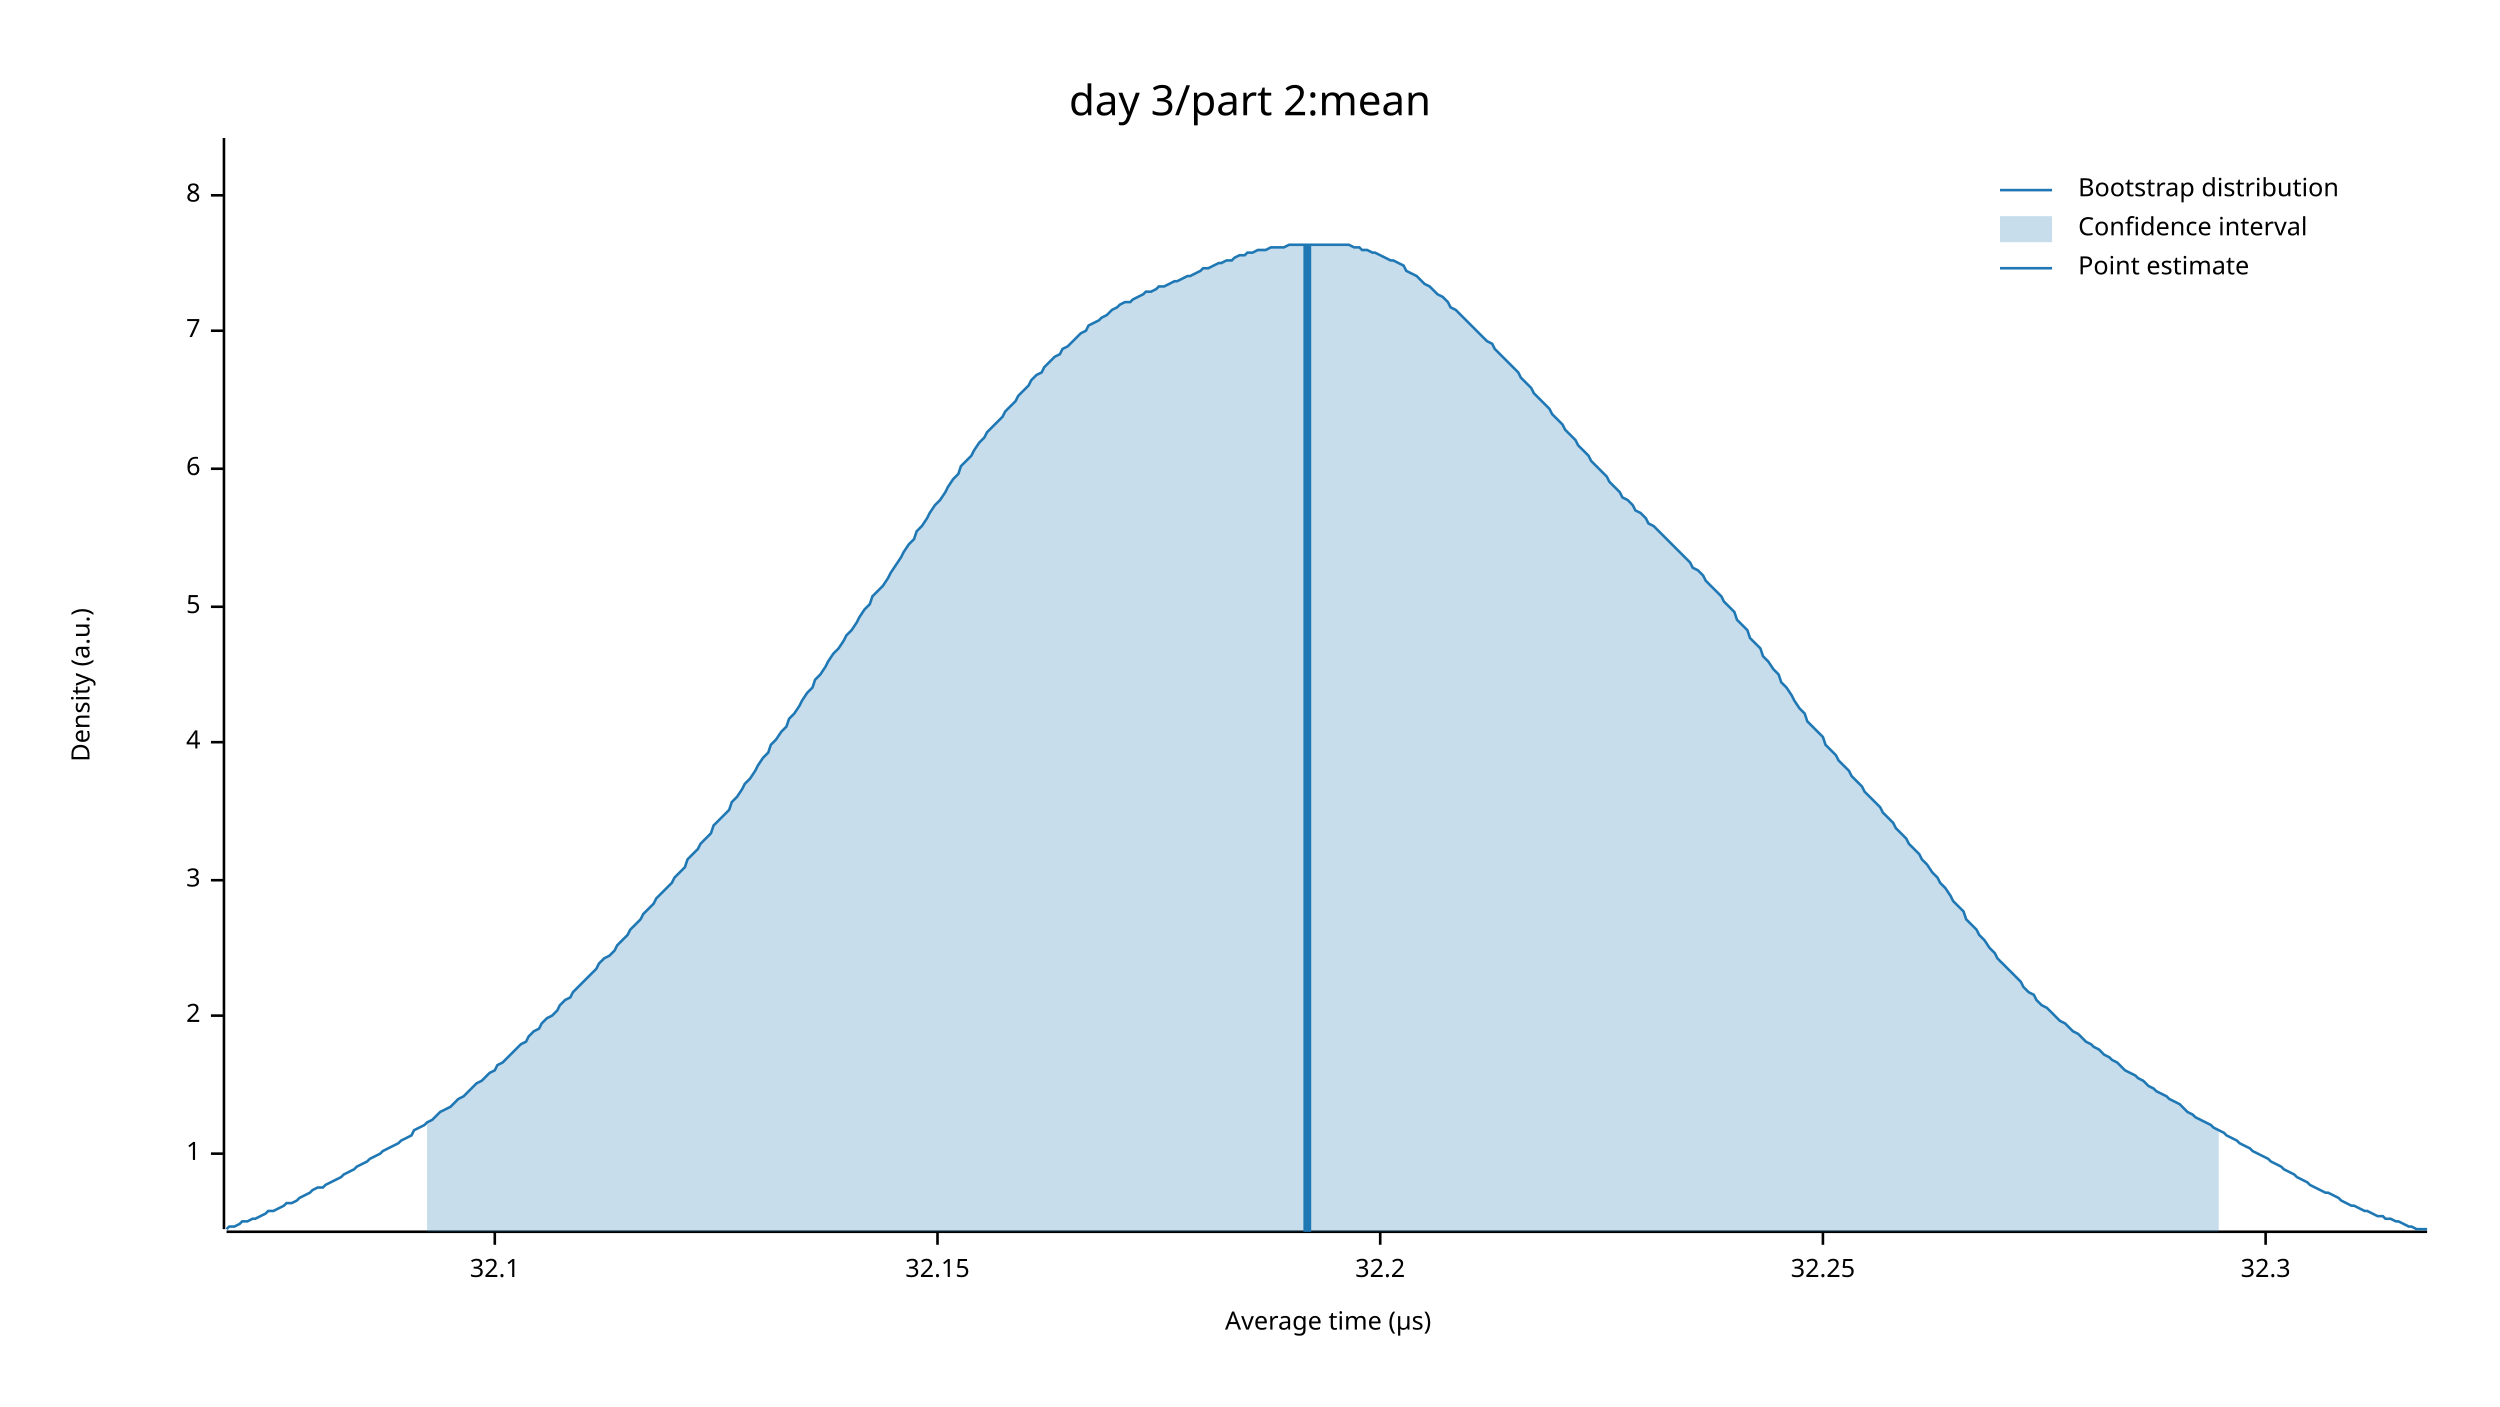
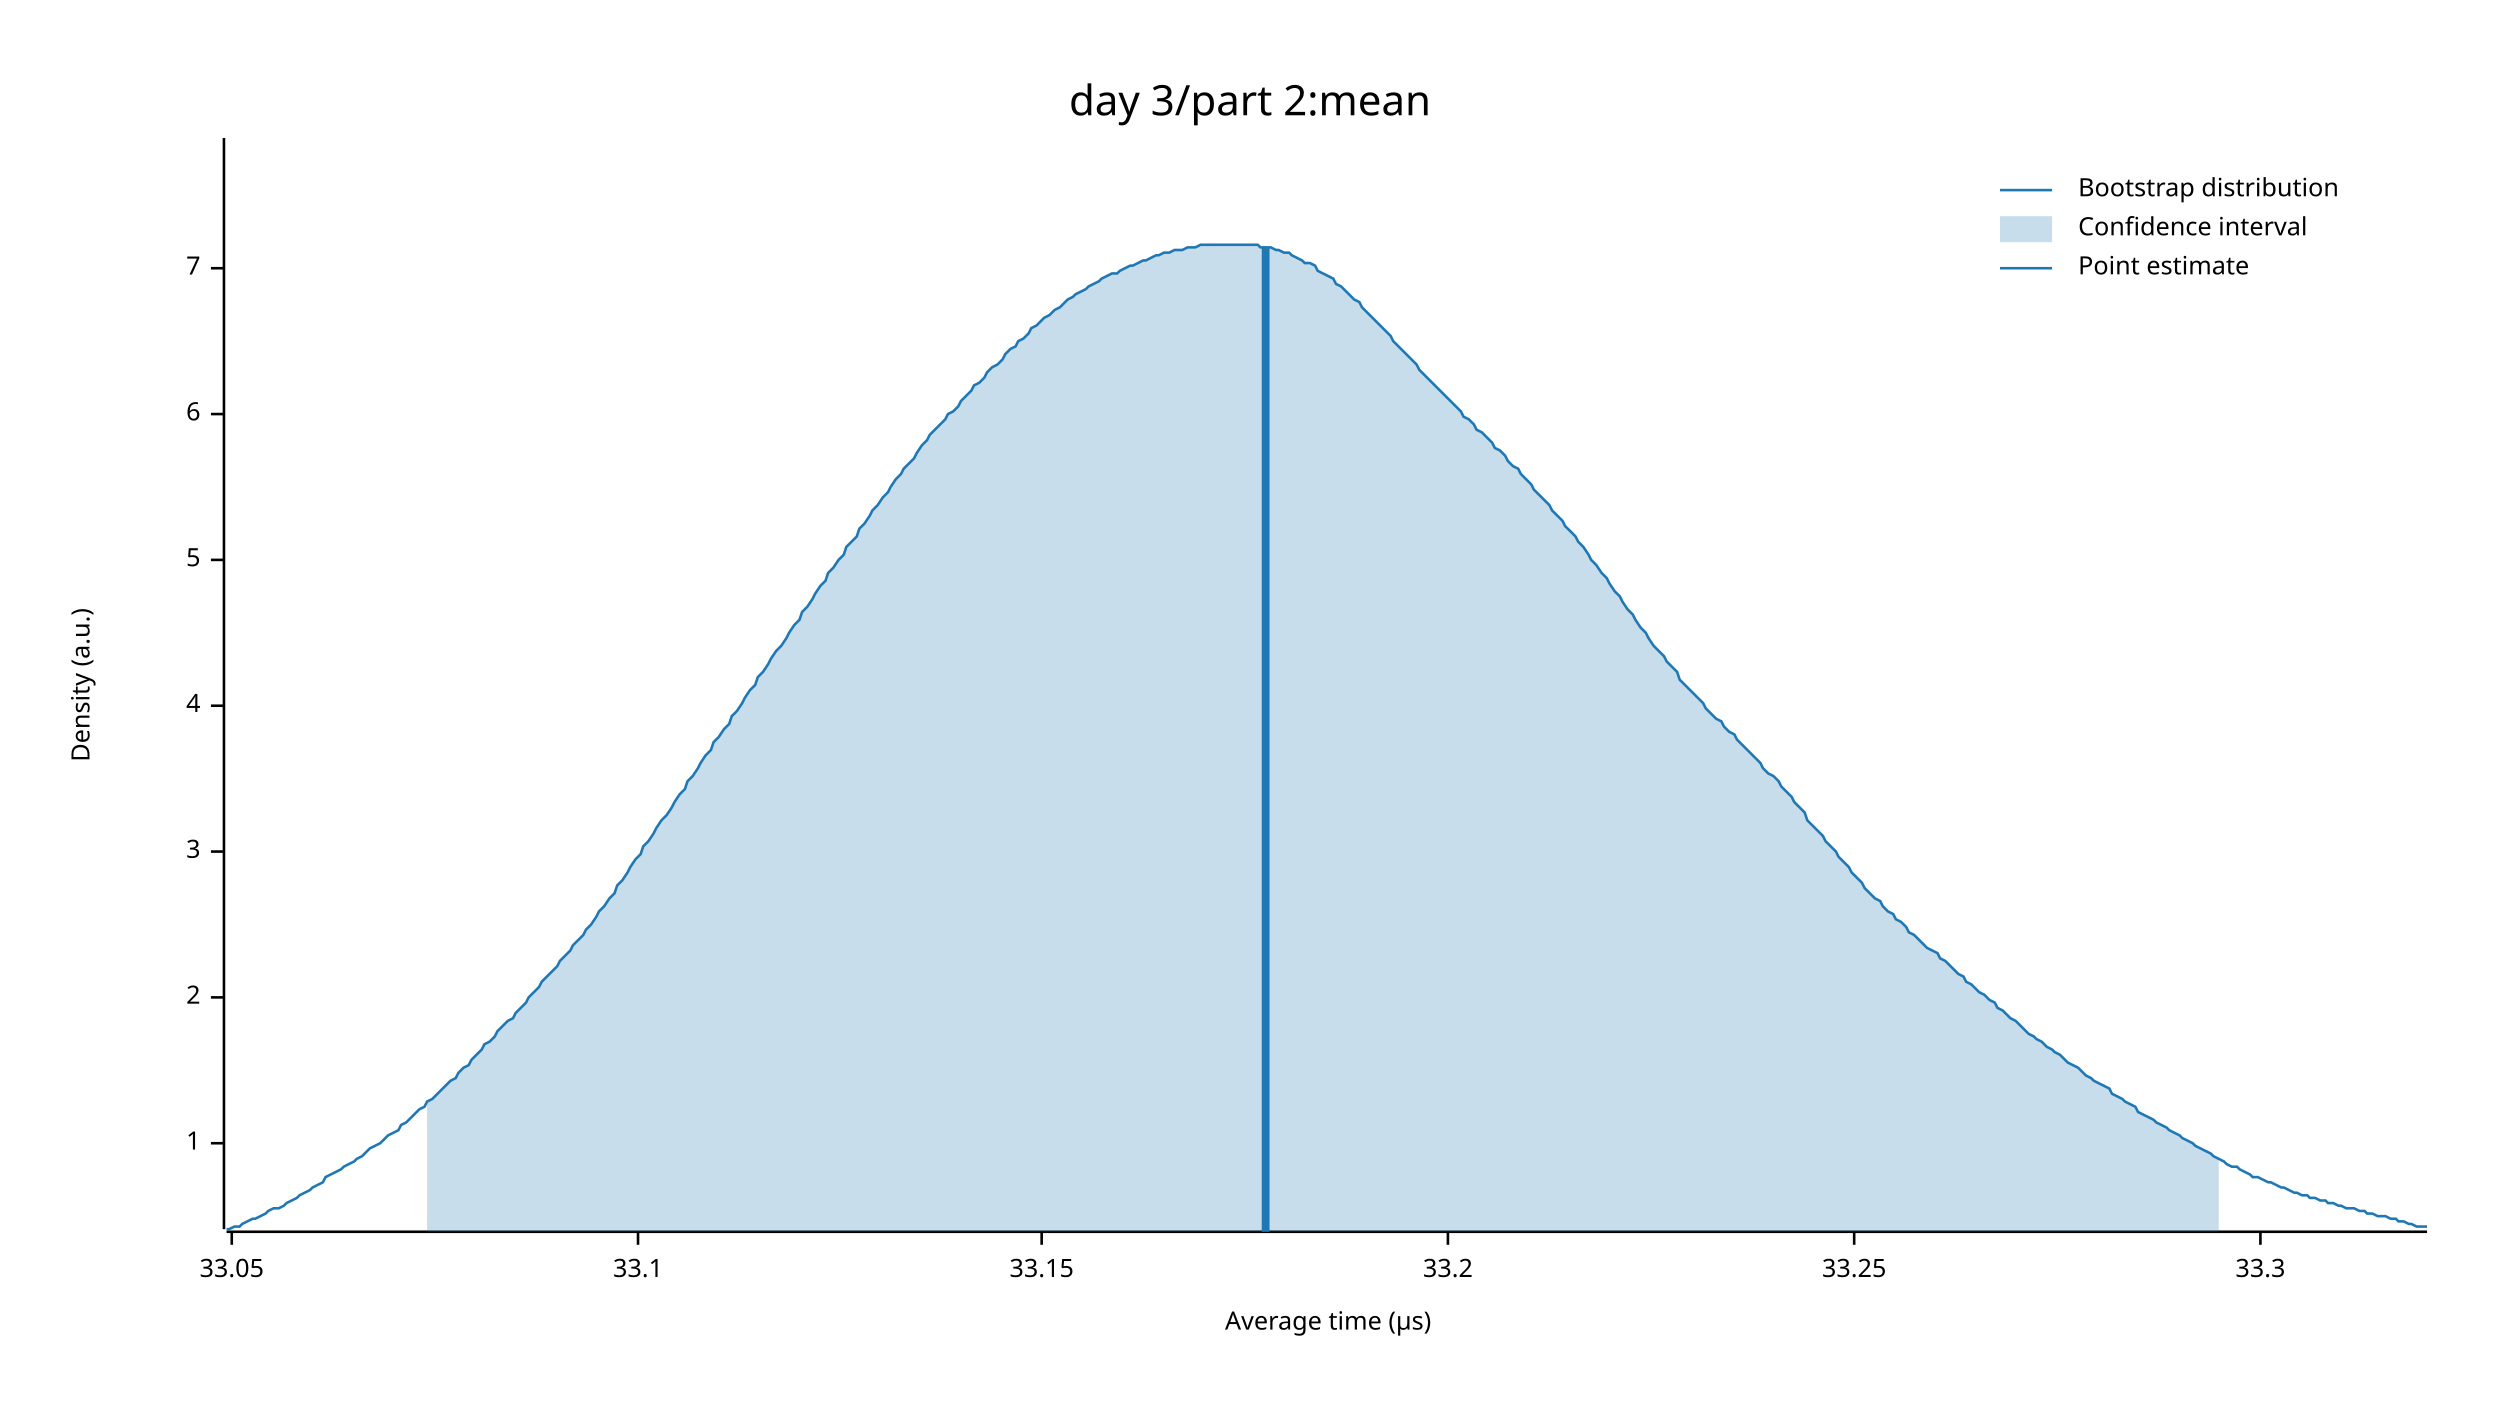
<svg xmlns="http://www.w3.org/2000/svg" width="960" height="540" viewBox="0 0 960 540">
  <text x="480" y="32" dy="0.76em" text-anchor="middle" font-family="sans-serif" font-size="16.129" opacity="1" fill="#000000">
day 3/part 2:mean
</text>
  <text x="27" y="263" dy="0.76em" text-anchor="middle" font-family="sans-serif" font-size="9.677" opacity="1" fill="#000000" transform="rotate(270, 27, 263)">
Density (a.u.)
</text>
  <text x="510" y="513" dy="-0.5ex" text-anchor="middle" font-family="sans-serif" font-size="9.677" opacity="1" fill="#000000">
Average time (µs)
</text>
  <polyline fill="none" opacity="1" stroke="#000000" stroke-width="1" points="86,53 86,472 " />
-   <text x="77" y="443" dy="0.5ex" text-anchor="end" font-family="sans-serif" font-size="9.677" opacity="1" fill="#000000">
+   <text x="77" y="439" dy="0.5ex" text-anchor="end" font-family="sans-serif" font-size="9.677" opacity="1" fill="#000000">
1
</text>
-   <polyline fill="none" opacity="1" stroke="#000000" stroke-width="1" points="81,443 86,443 " />
-   <text x="77" y="390" dy="0.5ex" text-anchor="end" font-family="sans-serif" font-size="9.677" opacity="1" fill="#000000">
+   <polyline fill="none" opacity="1" stroke="#000000" stroke-width="1" points="81,439 86,439 " />
+   <text x="77" y="383" dy="0.5ex" text-anchor="end" font-family="sans-serif" font-size="9.677" opacity="1" fill="#000000">
2
</text>
-   <polyline fill="none" opacity="1" stroke="#000000" stroke-width="1" points="81,390 86,390 " />
-   <text x="77" y="338" dy="0.5ex" text-anchor="end" font-family="sans-serif" font-size="9.677" opacity="1" fill="#000000">
+   <polyline fill="none" opacity="1" stroke="#000000" stroke-width="1" points="81,383 86,383 " />
+   <text x="77" y="327" dy="0.5ex" text-anchor="end" font-family="sans-serif" font-size="9.677" opacity="1" fill="#000000">
3
</text>
-   <polyline fill="none" opacity="1" stroke="#000000" stroke-width="1" points="81,338 86,338 " />
-   <text x="77" y="285" dy="0.5ex" text-anchor="end" font-family="sans-serif" font-size="9.677" opacity="1" fill="#000000">
+   <polyline fill="none" opacity="1" stroke="#000000" stroke-width="1" points="81,327 86,327 " />
+   <text x="77" y="271" dy="0.5ex" text-anchor="end" font-family="sans-serif" font-size="9.677" opacity="1" fill="#000000">
4
</text>
-   <polyline fill="none" opacity="1" stroke="#000000" stroke-width="1" points="81,285 86,285 " />
-   <text x="77" y="233" dy="0.5ex" text-anchor="end" font-family="sans-serif" font-size="9.677" opacity="1" fill="#000000">
+   <polyline fill="none" opacity="1" stroke="#000000" stroke-width="1" points="81,271 86,271 " />
+   <text x="77" y="215" dy="0.5ex" text-anchor="end" font-family="sans-serif" font-size="9.677" opacity="1" fill="#000000">
5
</text>
-   <polyline fill="none" opacity="1" stroke="#000000" stroke-width="1" points="81,233 86,233 " />
-   <text x="77" y="180" dy="0.5ex" text-anchor="end" font-family="sans-serif" font-size="9.677" opacity="1" fill="#000000">
+   <polyline fill="none" opacity="1" stroke="#000000" stroke-width="1" points="81,215 86,215 " />
+   <text x="77" y="159" dy="0.5ex" text-anchor="end" font-family="sans-serif" font-size="9.677" opacity="1" fill="#000000">
6
</text>
-   <polyline fill="none" opacity="1" stroke="#000000" stroke-width="1" points="81,180 86,180 " />
-   <text x="77" y="127" dy="0.5ex" text-anchor="end" font-family="sans-serif" font-size="9.677" opacity="1" fill="#000000">
+   <polyline fill="none" opacity="1" stroke="#000000" stroke-width="1" points="81,159 86,159 " />
+   <text x="77" y="103" dy="0.5ex" text-anchor="end" font-family="sans-serif" font-size="9.677" opacity="1" fill="#000000">
7
</text>
-   <polyline fill="none" opacity="1" stroke="#000000" stroke-width="1" points="81,127 86,127 " />
-   <text x="77" y="75" dy="0.5ex" text-anchor="end" font-family="sans-serif" font-size="9.677" opacity="1" fill="#000000">
- 8
+   <polyline fill="none" opacity="1" stroke="#000000" stroke-width="1" points="81,103 86,103 " />
+   <polyline fill="none" opacity="1" stroke="#000000" stroke-width="1" points="87,473 932,473 " />
+   <text x="89" y="483" dy="0.76em" text-anchor="middle" font-family="sans-serif" font-size="9.677" opacity="1" fill="#000000">
+ 33.05
</text>
-   <polyline fill="none" opacity="1" stroke="#000000" stroke-width="1" points="81,75 86,75 " />
-   <polyline fill="none" opacity="1" stroke="#000000" stroke-width="1" points="87,473 932,473 " />
-   <text x="190" y="483" dy="0.76em" text-anchor="middle" font-family="sans-serif" font-size="9.677" opacity="1" fill="#000000">
- 32.1
+   <polyline fill="none" opacity="1" stroke="#000000" stroke-width="1" points="89,473 89,478 " />
+   <text x="245" y="483" dy="0.76em" text-anchor="middle" font-family="sans-serif" font-size="9.677" opacity="1" fill="#000000">
+ 33.1
</text>
-   <polyline fill="none" opacity="1" stroke="#000000" stroke-width="1" points="190,473 190,478 " />
-   <text x="360" y="483" dy="0.76em" text-anchor="middle" font-family="sans-serif" font-size="9.677" opacity="1" fill="#000000">
- 32.15
+   <polyline fill="none" opacity="1" stroke="#000000" stroke-width="1" points="245,473 245,478 " />
+   <text x="400" y="483" dy="0.76em" text-anchor="middle" font-family="sans-serif" font-size="9.677" opacity="1" fill="#000000">
+ 33.15
</text>
-   <polyline fill="none" opacity="1" stroke="#000000" stroke-width="1" points="360,473 360,478 " />
-   <text x="530" y="483" dy="0.76em" text-anchor="middle" font-family="sans-serif" font-size="9.677" opacity="1" fill="#000000">
- 32.2
+   <polyline fill="none" opacity="1" stroke="#000000" stroke-width="1" points="400,473 400,478 " />
+   <text x="556" y="483" dy="0.76em" text-anchor="middle" font-family="sans-serif" font-size="9.677" opacity="1" fill="#000000">
+ 33.2
</text>
-   <polyline fill="none" opacity="1" stroke="#000000" stroke-width="1" points="530,473 530,478 " />
-   <text x="700" y="483" dy="0.76em" text-anchor="middle" font-family="sans-serif" font-size="9.677" opacity="1" fill="#000000">
- 32.25
+   <polyline fill="none" opacity="1" stroke="#000000" stroke-width="1" points="556,473 556,478 " />
+   <text x="712" y="483" dy="0.76em" text-anchor="middle" font-family="sans-serif" font-size="9.677" opacity="1" fill="#000000">
+ 33.25
</text>
-   <polyline fill="none" opacity="1" stroke="#000000" stroke-width="1" points="700,473 700,478 " />
-   <text x="870" y="483" dy="0.76em" text-anchor="middle" font-family="sans-serif" font-size="9.677" opacity="1" fill="#000000">
- 32.3
+   <polyline fill="none" opacity="1" stroke="#000000" stroke-width="1" points="712,473 712,478 " />
+   <text x="868" y="483" dy="0.76em" text-anchor="middle" font-family="sans-serif" font-size="9.677" opacity="1" fill="#000000">
+ 33.3
</text>
-   <polyline fill="none" opacity="1" stroke="#000000" stroke-width="1" points="870,473 870,478 " />
-   <polyline fill="none" opacity="1" stroke="#1F78B4" stroke-width="1" points="87,472 88,471 90,471 92,470 93,469 95,469 97,468 98,468 100,467 102,466 103,465 105,465 107,464 109,463 110,462 112,462 114,461 115,460 117,459 119,458 120,457 122,456 124,456 125,455 127,454 129,453 131,452 132,451 134,450 136,449 137,448 139,447 141,446 142,445 144,444 146,443 147,442 149,441 151,440 153,439 154,438 156,437 158,436 159,434 161,433 163,432 164,431 166,430 168,428 169,427 171,426 173,425 175,423 176,422 178,421 180,419 181,418 183,416 185,415 186,414 188,412 190,411 191,409 193,408 195,406 197,404 198,403 200,401 202,400 203,398 205,396 207,395 208,393 210,391 212,390 214,388 215,386 217,384 219,383 220,381 222,379 224,377 225,376 227,374 229,372 230,370 232,368 234,367 236,365 237,363 239,361 241,359 242,357 244,355 246,353 247,351 249,349 251,347 252,345 254,343 256,341 258,339 259,337 261,335 263,333 264,330 266,328 268,326 269,324 271,322 273,320 274,317 276,315 278,313 280,311 281,308 283,306 285,303 286,301 288,299 290,296 291,294 293,291 295,289 296,286 298,284 300,281 302,279 303,276 305,274 307,271 308,269 310,266 312,264 313,261 315,259 317,256 318,254 320,251 322,249 324,246 325,244 327,242 329,239 330,237 332,234 334,232 335,229 337,227 339,225 341,222 342,220 344,217 346,214 347,212 349,209 351,207 352,204 354,202 356,199 357,197 359,194 361,192 363,189 364,187 366,184 368,182 369,179 371,177 373,175 374,173 376,170 378,168 379,166 381,164 383,162 385,160 386,158 388,156 390,154 391,152 393,150 395,148 396,146 398,144 400,143 401,141 403,139 405,137 407,136 408,134 410,133 412,131 413,130 415,128 417,127 418,125 420,124 422,123 423,122 425,121 427,119 429,118 430,117 432,116 434,116 435,115 437,114 439,113 440,112 442,112 444,111 445,110 447,110 449,109 451,108 452,108 454,107 456,106 457,106 459,105 461,104 462,103 464,103 466,102 468,101 469,101 471,100 473,100 474,99 476,98 478,98 479,97 481,97 483,96 484,96 486,96 488,95 490,95 491,95 493,95 495,94 496,94 498,94 500,94 501,94 503,94 505,94 506,94 508,94 510,94 512,94 513,94 515,94 517,94 518,94 520,95 522,95 523,96 525,96 527,97 528,97 530,98 532,99 534,100 535,100 537,101 539,102 540,104 542,105 544,106 545,107 547,109 549,110 550,111 552,113 554,114 556,116 557,118 559,119 561,121 562,122 564,124 566,126 567,127 569,129 571,131 573,132 574,134 576,136 578,138 579,139 581,141 583,143 584,145 586,147 588,149 589,151 591,153 593,155 595,157 596,159 598,161 600,163 601,165 603,167 605,169 606,171 608,173 610,175 611,177 613,179 615,181 617,183 618,185 620,187 622,189 623,191 625,192 627,194 628,196 630,197 632,199 633,201 635,202 637,204 639,206 640,207 642,209 644,211 645,212 647,214 649,216 650,218 652,219 654,221 655,223 657,225 659,227 661,229 662,231 664,233 666,235 667,238 669,240 671,242 672,245 674,247 676,249 677,252 679,254 681,257 683,259 684,262 686,264 688,267 689,269 691,272 693,274 694,277 696,279 698,281 700,283 701,286 703,288 705,290 706,292 708,294 710,296 711,298 713,300 715,302 716,304 718,306 720,308 722,310 723,312 725,314 727,316 728,318 730,320 732,322 733,324 735,326 737,328 738,330 740,332 742,335 744,337 745,339 747,341 749,344 750,346 752,348 754,350 755,353 757,355 759,357 760,359 762,361 764,364 766,366 767,368 769,370 771,372 772,373 774,375 776,377 777,379 779,381 781,382 782,384 784,386 786,387 788,389 789,390 791,392 793,393 794,394 796,396 798,397 799,398 801,400 803,401 804,402 806,403 808,405 810,406 811,407 813,408 815,410 816,411 818,412 820,413 821,414 823,415 825,417 827,418 828,419 830,420 832,421 833,422 835,423 837,424 838,425 840,427 842,428 843,429 845,430 847,431 849,432 850,433 852,434 854,435 855,436 857,437 859,438 860,439 862,440 864,441 865,442 867,443 869,444 871,445 872,446 874,447 876,448 877,449 879,450 881,451 882,452 884,453 886,454 887,455 889,456 891,457 893,458 894,458 896,459 898,460 899,461 901,462 903,463 904,463 906,464 908,465 909,465 911,466 913,467 915,467 916,468 918,468 920,469 921,469 923,470 925,471 926,471 928,472 930,472 932,472 " />
-   <polygon opacity="0.25" fill="#1F78B4" points="164,431 166,430 168,428 169,427 171,426 173,425 175,423 176,422 178,421 180,419 181,418 183,416 185,415 186,414 188,412 190,411 191,409 193,408 195,406 197,404 198,403 200,401 202,400 203,398 205,396 207,395 208,393 210,391 212,390 214,388 215,386 217,384 219,383 220,381 222,379 224,377 225,376 227,374 229,372 230,370 232,368 234,367 236,365 237,363 239,361 241,359 242,357 244,355 246,353 247,351 249,349 251,347 252,345 254,343 256,341 258,339 259,337 261,335 263,333 264,330 266,328 268,326 269,324 271,322 273,320 274,317 276,315 278,313 280,311 281,308 283,306 285,303 286,301 288,299 290,296 291,294 293,291 295,289 296,286 298,284 300,281 302,279 303,276 305,274 307,271 308,269 310,266 312,264 313,261 315,259 317,256 318,254 320,251 322,249 324,246 325,244 327,242 329,239 330,237 332,234 334,232 335,229 337,227 339,225 341,222 342,220 344,217 346,214 347,212 349,209 351,207 352,204 354,202 356,199 357,197 359,194 361,192 363,189 364,187 366,184 368,182 369,179 371,177 373,175 374,173 376,170 378,168 379,166 381,164 383,162 385,160 386,158 388,156 390,154 391,152 393,150 395,148 396,146 398,144 400,143 401,141 403,139 405,137 407,136 408,134 410,133 412,131 413,130 415,128 417,127 418,125 420,124 422,123 423,122 425,121 427,119 429,118 430,117 432,116 434,116 435,115 437,114 439,113 440,112 442,112 444,111 445,110 447,110 449,109 451,108 452,108 454,107 456,106 457,106 459,105 461,104 462,103 464,103 466,102 468,101 469,101 471,100 473,100 474,99 476,98 478,98 479,97 481,97 483,96 484,96 486,96 488,95 490,95 491,95 493,95 495,94 496,94 498,94 500,94 501,94 503,94 505,94 506,94 508,94 510,94 512,94 513,94 515,94 517,94 518,94 520,95 522,95 523,96 525,96 527,97 528,97 530,98 532,99 534,100 535,100 537,101 539,102 540,104 542,105 544,106 545,107 547,109 549,110 550,111 552,113 554,114 556,116 557,118 559,119 561,121 562,122 564,124 566,126 567,127 569,129 571,131 573,132 574,134 576,136 578,138 579,139 581,141 583,143 584,145 586,147 588,149 589,151 591,153 593,155 595,157 596,159 598,161 600,163 601,165 603,167 605,169 606,171 608,173 610,175 611,177 613,179 615,181 617,183 618,185 620,187 622,189 623,191 625,192 627,194 628,196 630,197 632,199 633,201 635,202 637,204 639,206 640,207 642,209 644,211 645,212 647,214 649,216 650,218 652,219 654,221 655,223 657,225 659,227 661,229 662,231 664,233 666,235 667,238 669,240 671,242 672,245 674,247 676,249 677,252 679,254 681,257 683,259 684,262 686,264 688,267 689,269 691,272 693,274 694,277 696,279 698,281 700,283 701,286 703,288 705,290 706,292 708,294 710,296 711,298 713,300 715,302 716,304 718,306 720,308 722,310 723,312 725,314 727,316 728,318 730,320 732,322 733,324 735,326 737,328 738,330 740,332 742,335 744,337 745,339 747,341 749,344 750,346 752,348 754,350 755,353 757,355 759,357 760,359 762,361 764,364 766,366 767,368 769,370 771,372 772,373 774,375 776,377 777,379 779,381 781,382 782,384 784,386 786,387 788,389 789,390 791,392 793,393 794,394 796,396 798,397 799,398 801,400 803,401 804,402 806,403 808,405 810,406 811,407 813,408 815,410 816,411 818,412 820,413 821,414 823,415 825,417 827,418 828,419 830,420 832,421 833,422 835,423 837,424 838,425 840,427 842,428 843,429 845,430 847,431 849,432 850,433 852,434 852,473 164,473 " />
-   <polyline fill="none" opacity="1" stroke="#1F78B4" stroke-width="3" points="502,473 502,94 " />
+   <polyline fill="none" opacity="1" stroke="#000000" stroke-width="1" points="868,473 868,478 " />
+   <polyline fill="none" opacity="1" stroke="#1F78B4" stroke-width="1" points="87,472 88,472 90,471 92,471 93,470 95,469 97,468 98,468 100,467 102,466 103,465 105,464 107,464 109,463 110,462 112,461 114,460 115,459 117,458 119,457 120,456 122,455 124,454 125,452 127,451 129,450 131,449 132,448 134,447 136,446 137,445 139,444 141,442 142,441 144,440 146,439 147,438 149,436 151,435 153,434 154,432 156,431 158,429 159,428 161,426 163,425 164,423 166,422 168,420 169,419 171,417 173,415 175,414 176,412 178,410 180,409 181,407 183,405 185,403 186,401 188,400 190,398 191,396 193,394 195,392 197,391 198,389 200,387 202,385 203,383 205,381 207,379 208,377 210,375 212,373 214,371 215,369 217,367 219,365 220,363 222,361 224,359 225,357 227,355 229,352 230,350 232,348 234,345 236,343 237,340 239,338 241,335 242,333 244,330 246,328 247,325 249,323 251,320 252,318 254,315 256,313 258,310 259,308 261,305 263,303 264,300 266,298 268,295 269,293 271,290 273,288 274,285 276,283 278,280 280,278 281,275 283,273 285,270 286,268 288,265 290,263 291,260 293,258 295,255 296,253 298,250 300,248 302,245 303,243 305,240 307,238 308,235 310,233 312,230 313,228 315,225 317,223 318,220 320,218 322,215 324,213 325,210 327,208 329,206 330,203 332,201 334,198 335,196 337,194 339,191 341,189 342,187 344,184 346,182 347,180 349,178 351,176 352,174 354,171 356,169 357,167 359,165 361,163 363,161 364,159 366,158 368,156 369,154 371,152 373,150 374,148 376,147 378,145 379,143 381,141 383,140 385,138 386,136 388,134 390,133 391,131 393,130 395,128 396,126 398,125 400,123 401,122 403,121 405,119 407,118 408,117 410,115 412,114 413,113 415,112 417,111 418,110 420,109 422,108 423,107 425,106 427,105 429,105 430,104 432,103 434,102 435,102 437,101 439,100 440,100 442,99 444,98 445,98 447,97 449,97 451,96 452,96 454,96 456,95 457,95 459,95 461,94 462,94 464,94 466,94 468,94 469,94 471,94 473,94 474,94 476,94 478,94 479,94 481,94 483,94 484,95 486,95 488,95 490,96 491,96 493,97 495,97 496,98 498,99 500,100 501,101 503,101 505,102 506,104 508,105 510,106 512,107 513,109 515,110 517,112 518,113 520,115 522,116 523,118 525,120 527,122 528,123 530,125 532,127 534,129 535,131 537,133 539,135 540,136 542,138 544,140 545,142 547,144 549,146 550,147 552,149 554,151 556,153 557,154 559,156 561,158 562,160 564,161 566,163 567,165 569,166 571,168 573,170 574,172 576,173 578,175 579,177 581,179 583,180 584,182 586,184 588,186 589,188 591,190 593,192 595,194 596,196 598,198 600,200 601,202 603,204 605,206 606,208 608,210 610,213 611,215 613,217 615,220 617,222 618,224 620,227 622,229 623,231 625,234 627,236 628,238 630,241 632,243 633,245 635,248 637,250 639,252 640,254 642,256 644,258 645,261 647,263 649,265 650,266 652,268 654,270 655,272 657,274 659,276 661,277 662,279 664,281 666,282 667,284 669,286 671,288 672,289 674,291 676,293 677,295 679,297 681,298 683,300 684,302 686,304 688,306 689,308 691,310 693,312 694,315 696,317 698,319 700,321 701,323 703,325 705,327 706,329 708,331 710,333 711,335 713,337 715,339 716,341 718,343 720,345 722,346 723,348 725,350 727,351 728,353 730,354 732,356 733,358 735,359 737,361 738,362 740,364 742,365 744,366 745,368 747,369 749,371 750,372 752,374 754,375 755,377 757,378 759,380 760,381 762,382 764,384 766,385 767,387 769,388 771,390 772,391 774,392 776,394 777,395 779,397 781,398 782,399 784,400 786,402 788,403 789,404 791,405 793,407 794,408 796,409 798,410 799,411 801,413 803,414 804,415 806,416 808,417 810,418 811,420 813,421 815,422 816,423 818,424 820,425 821,427 823,428 825,429 827,430 828,431 830,432 832,433 833,434 835,435 837,436 838,437 840,438 842,439 843,440 845,441 847,442 849,443 850,444 852,445 854,446 855,447 857,448 859,448 860,449 862,450 864,451 865,452 867,452 869,453 871,454 872,454 874,455 876,456 877,456 879,457 881,458 882,458 884,459 886,459 887,460 889,460 891,461 893,461 894,462 896,462 898,463 899,463 901,464 903,464 904,464 906,465 908,465 909,466 911,466 913,467 915,467 916,467 918,468 920,468 921,469 923,469 925,470 926,470 928,471 930,471 932,471 " />
+   <polygon opacity="0.25" fill="#1F78B4" points="164,423 166,422 168,420 169,419 171,417 173,415 175,414 176,412 178,410 180,409 181,407 183,405 185,403 186,401 188,400 190,398 191,396 193,394 195,392 197,391 198,389 200,387 202,385 203,383 205,381 207,379 208,377 210,375 212,373 214,371 215,369 217,367 219,365 220,363 222,361 224,359 225,357 227,355 229,352 230,350 232,348 234,345 236,343 237,340 239,338 241,335 242,333 244,330 246,328 247,325 249,323 251,320 252,318 254,315 256,313 258,310 259,308 261,305 263,303 264,300 266,298 268,295 269,293 271,290 273,288 274,285 276,283 278,280 280,278 281,275 283,273 285,270 286,268 288,265 290,263 291,260 293,258 295,255 296,253 298,250 300,248 302,245 303,243 305,240 307,238 308,235 310,233 312,230 313,228 315,225 317,223 318,220 320,218 322,215 324,213 325,210 327,208 329,206 330,203 332,201 334,198 335,196 337,194 339,191 341,189 342,187 344,184 346,182 347,180 349,178 351,176 352,174 354,171 356,169 357,167 359,165 361,163 363,161 364,159 366,158 368,156 369,154 371,152 373,150 374,148 376,147 378,145 379,143 381,141 383,140 385,138 386,136 388,134 390,133 391,131 393,130 395,128 396,126 398,125 400,123 401,122 403,121 405,119 407,118 408,117 410,115 412,114 413,113 415,112 417,111 418,110 420,109 422,108 423,107 425,106 427,105 429,105 430,104 432,103 434,102 435,102 437,101 439,100 440,100 442,99 444,98 445,98 447,97 449,97 451,96 452,96 454,96 456,95 457,95 459,95 461,94 462,94 464,94 466,94 468,94 469,94 471,94 473,94 474,94 476,94 478,94 479,94 481,94 483,94 484,95 486,95 488,95 490,96 491,96 493,97 495,97 496,98 498,99 500,100 501,101 503,101 505,102 506,104 508,105 510,106 512,107 513,109 515,110 517,112 518,113 520,115 522,116 523,118 525,120 527,122 528,123 530,125 532,127 534,129 535,131 537,133 539,135 540,136 542,138 544,140 545,142 547,144 549,146 550,147 552,149 554,151 556,153 557,154 559,156 561,158 562,160 564,161 566,163 567,165 569,166 571,168 573,170 574,172 576,173 578,175 579,177 581,179 583,180 584,182 586,184 588,186 589,188 591,190 593,192 595,194 596,196 598,198 600,200 601,202 603,204 605,206 606,208 608,210 610,213 611,215 613,217 615,220 617,222 618,224 620,227 622,229 623,231 625,234 627,236 628,238 630,241 632,243 633,245 635,248 637,250 639,252 640,254 642,256 644,258 645,261 647,263 649,265 650,266 652,268 654,270 655,272 657,274 659,276 661,277 662,279 664,281 666,282 667,284 669,286 671,288 672,289 674,291 676,293 677,295 679,297 681,298 683,300 684,302 686,304 688,306 689,308 691,310 693,312 694,315 696,317 698,319 700,321 701,323 703,325 705,327 706,329 708,331 710,333 711,335 713,337 715,339 716,341 718,343 720,345 722,346 723,348 725,350 727,351 728,353 730,354 732,356 733,358 735,359 737,361 738,362 740,364 742,365 744,366 745,368 747,369 749,371 750,372 752,374 754,375 755,377 757,378 759,380 760,381 762,382 764,384 766,385 767,387 769,388 771,390 772,391 774,392 776,394 777,395 779,397 781,398 782,399 784,400 786,402 788,403 789,404 791,405 793,407 794,408 796,409 798,410 799,411 801,413 803,414 804,415 806,416 808,417 810,418 811,420 813,421 815,422 816,423 818,424 820,425 821,427 823,428 825,429 827,430 828,431 830,432 832,433 833,434 835,435 837,436 838,437 840,438 842,439 843,440 845,441 847,442 849,443 850,444 852,445 852,473 164,473 " />
+   <polyline fill="none" opacity="1" stroke="#1F78B4" stroke-width="3" points="486,473 486,95 " />
  <text x="798" y="68" dy="0.76em" text-anchor="start" font-family="sans-serif" font-size="9.677" opacity="1" fill="#000000">
Bootstrap distribution
</text>
  <text x="798" y="83" dy="0.76em" text-anchor="start" font-family="sans-serif" font-size="9.677" opacity="1" fill="#000000">
Confidence interval
</text>
  <text x="798" y="98" dy="0.76em" text-anchor="start" font-family="sans-serif" font-size="9.677" opacity="1" fill="#000000">
Point estimate
</text>
  <polyline fill="none" opacity="1" stroke="#1F78B4" stroke-width="1" points="768,73 788,73 " />
  <rect x="768" y="83" width="20" height="10" opacity="0.25" fill="#1F78B4" stroke="none" />
  <polyline fill="none" opacity="1" stroke="#1F78B4" stroke-width="1" points="768,103 788,103 " />
</svg>
